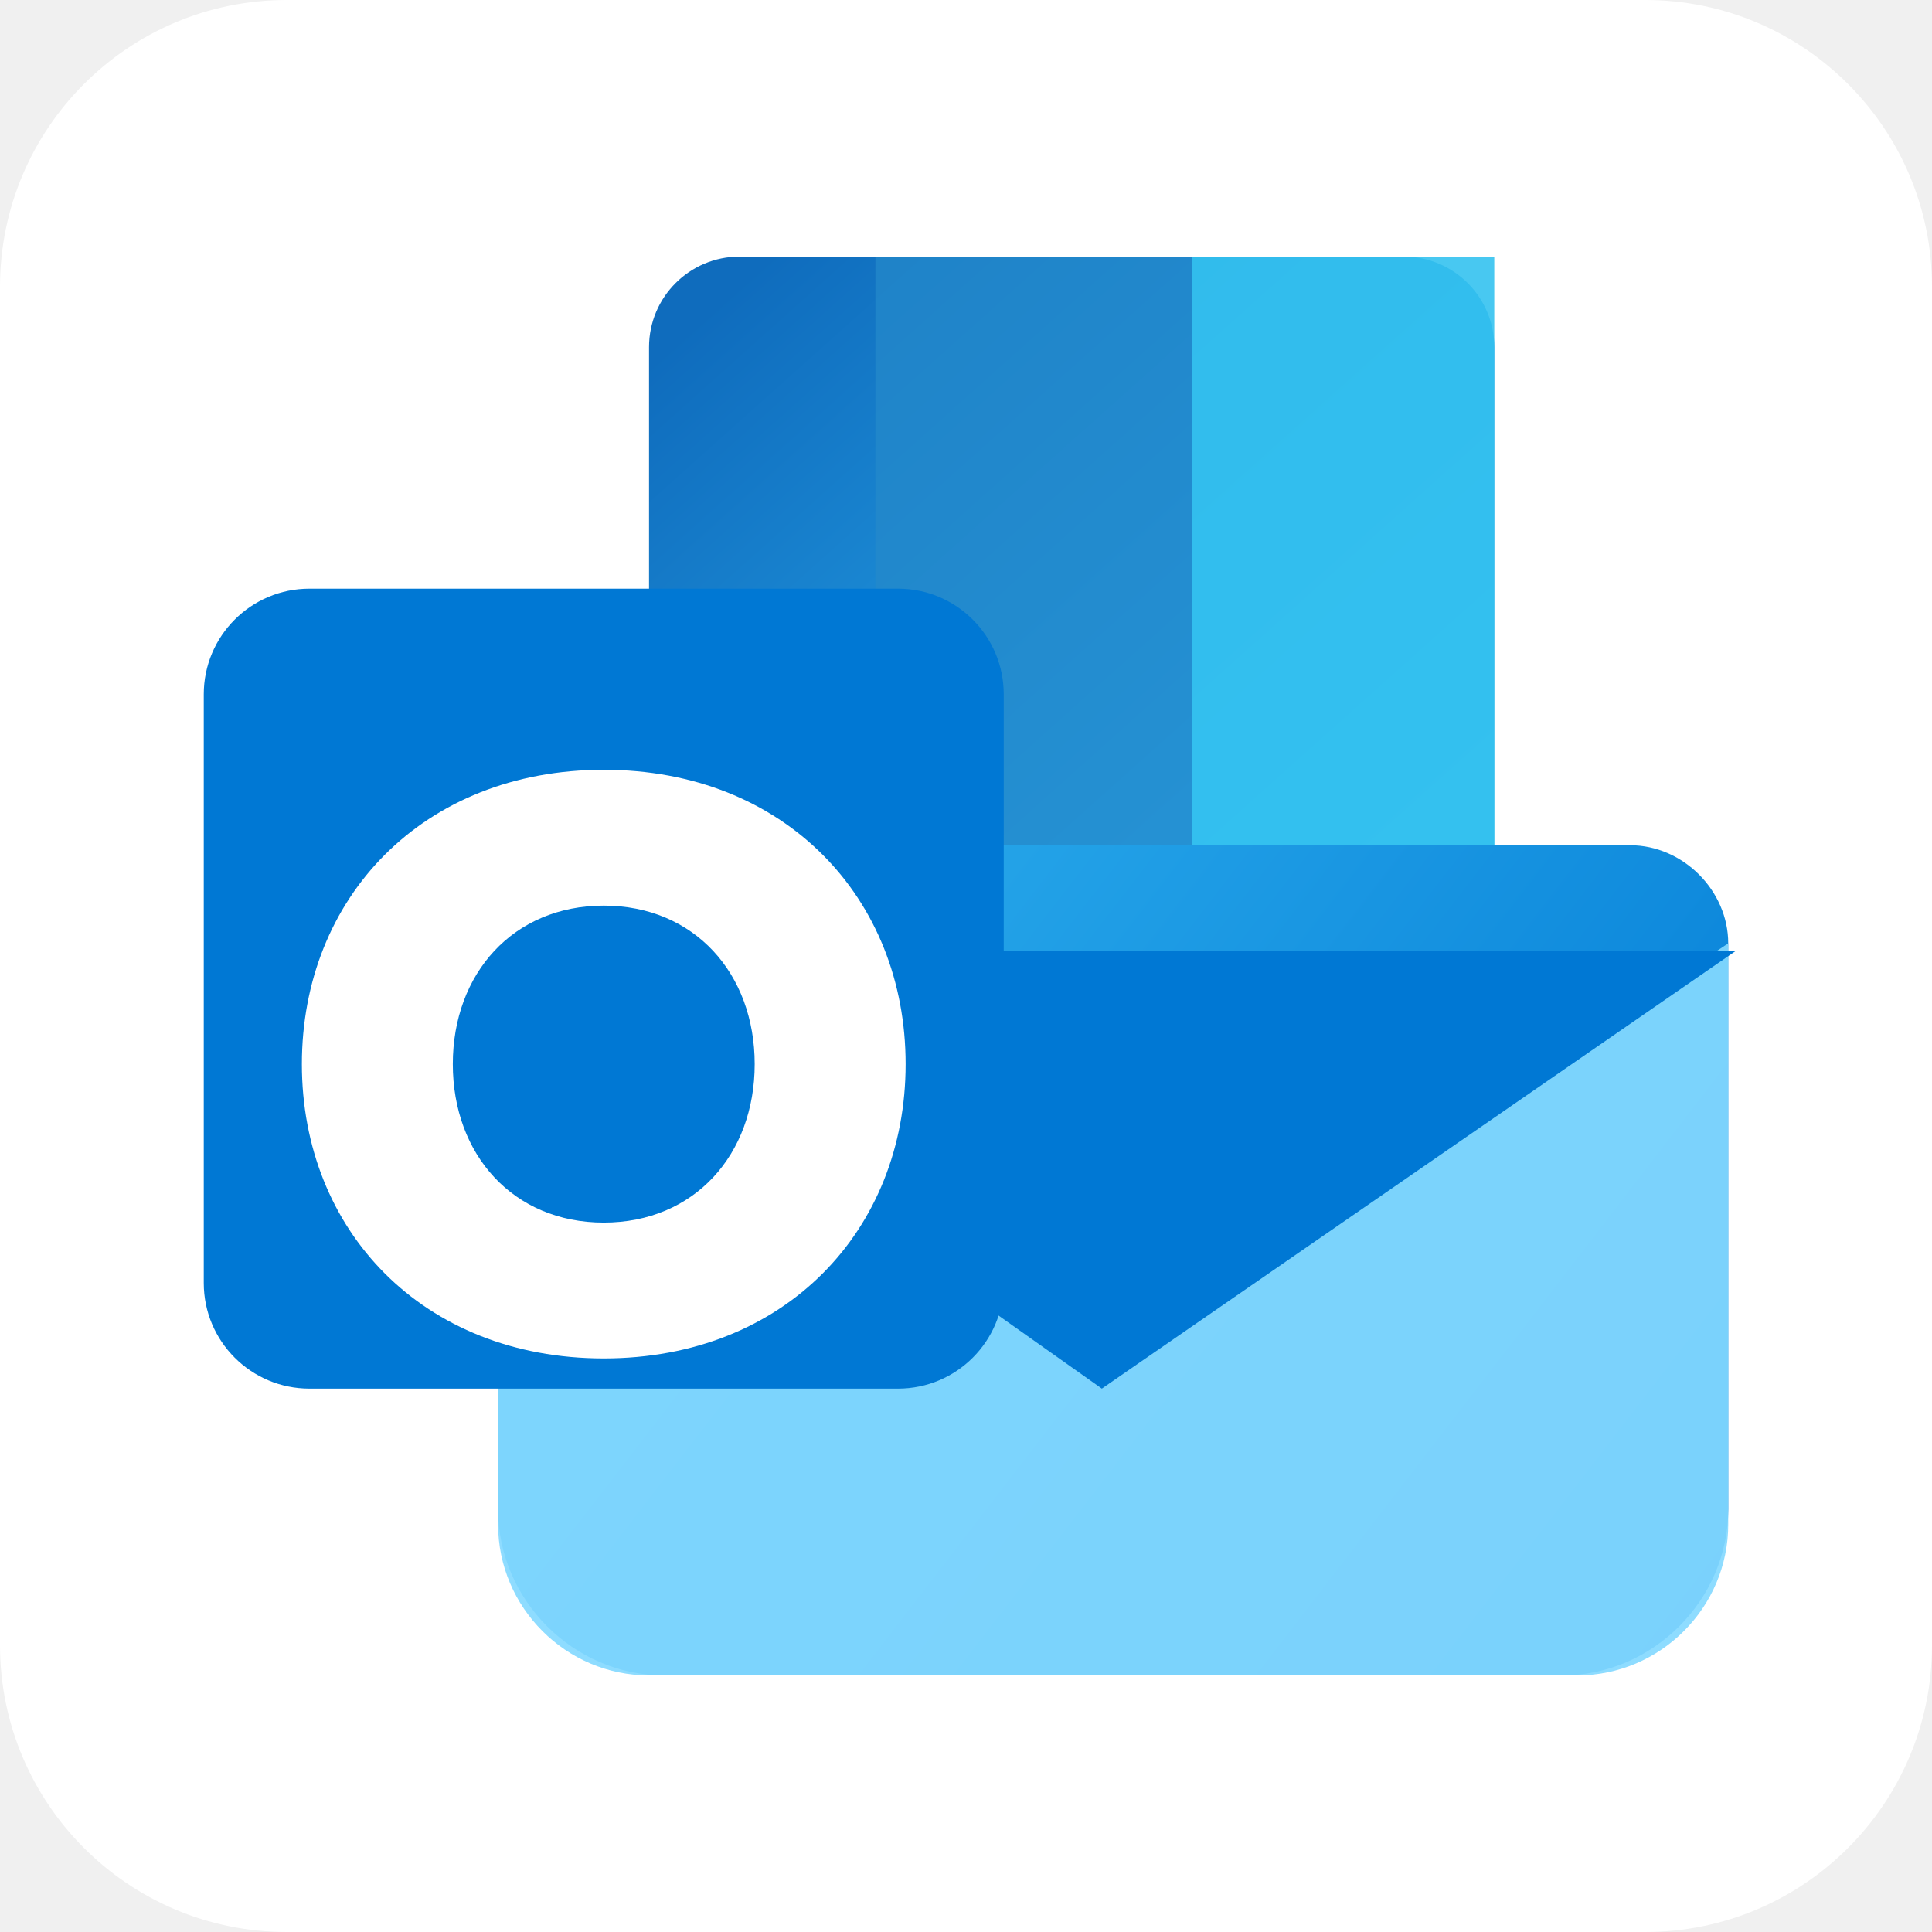
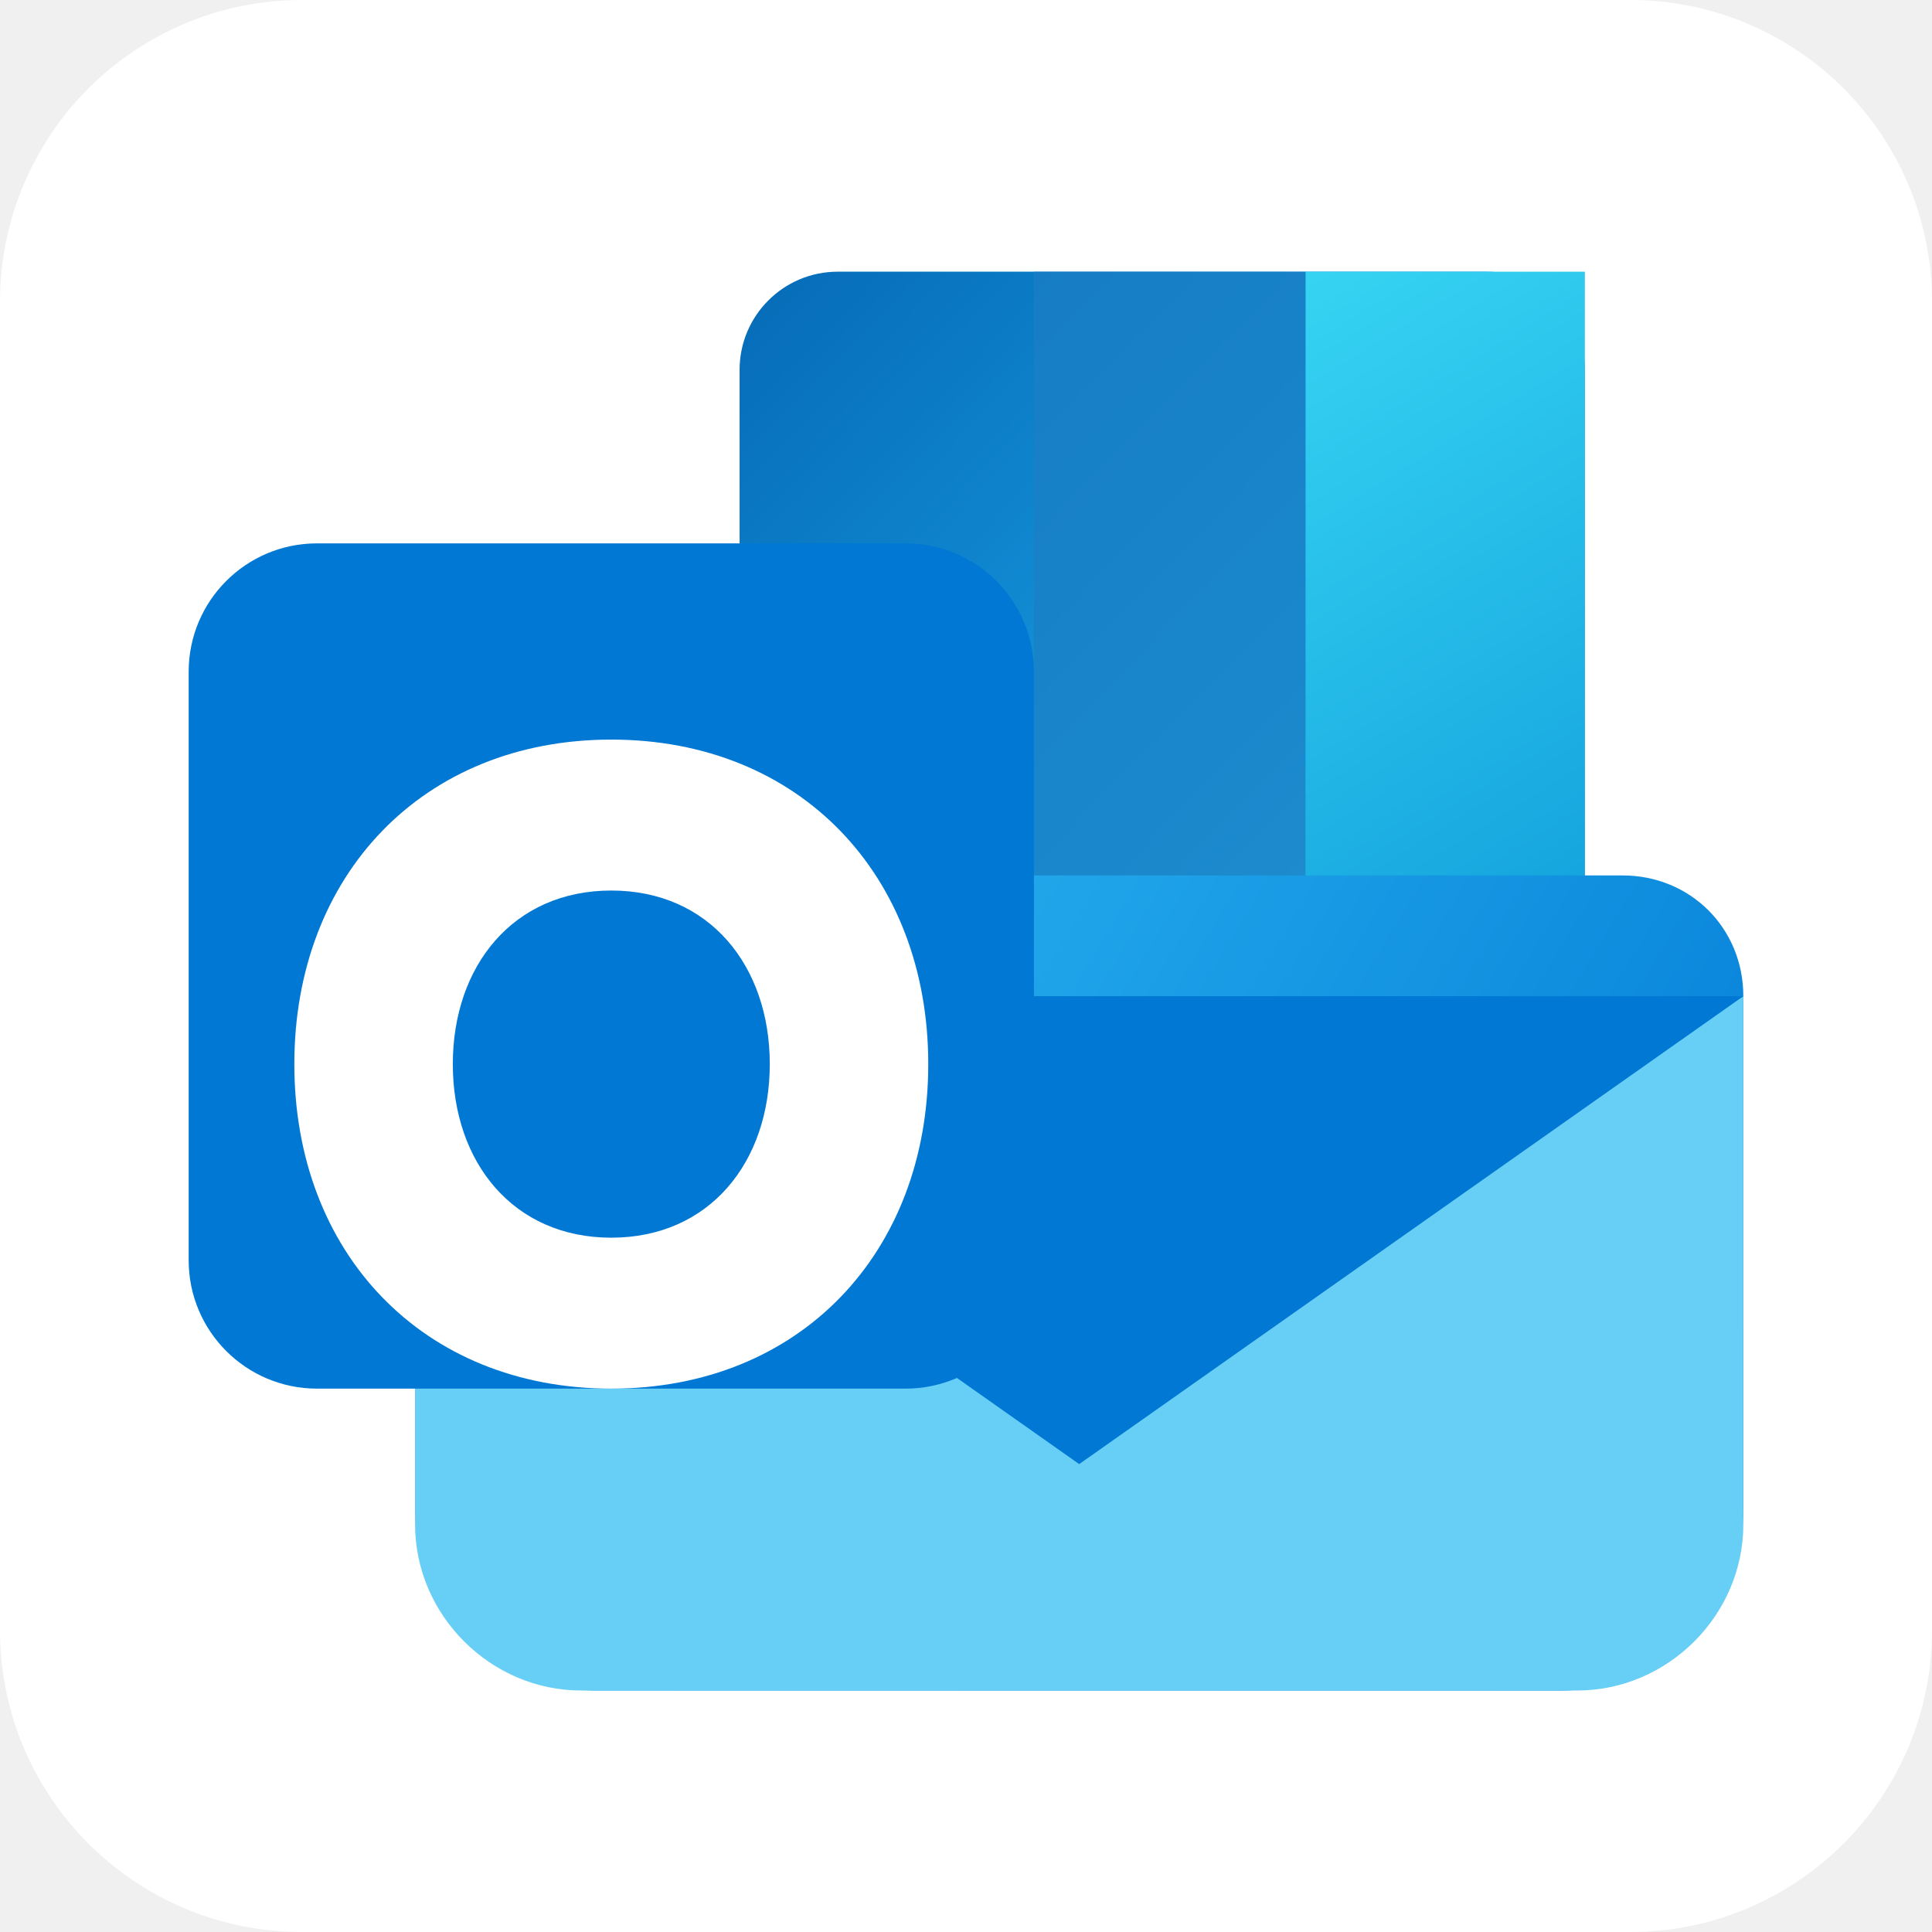
<svg xmlns="http://www.w3.org/2000/svg" viewBox="0 0 256 256" role="img" aria-label="Outlook">
  <defs>
-     <linearGradient id="back" x1="93" x2="204" y1="42" y2="166" gradientUnits="userSpaceOnUse">
-       <stop stop-color="#0f6cbd" />
-       <stop offset=".54" stop-color="#26a4e8" />
-       <stop offset="1" stop-color="#42d9f5" />
+     <linearGradient id="sheetA" x1="94" x2="205" y1="42" y2="150" gradientUnits="userSpaceOnUse">
+       <stop stop-color="#066bb8" />
+       <stop offset=".52" stop-color="#1596dc" />
+       <stop offset="1" stop-color="#35c6ec" />
    </linearGradient>
-     <linearGradient id="env" x1="96" x2="218" y1="132" y2="226" gradientUnits="userSpaceOnUse">
-       <stop stop-color="#28a8ea" />
+     <linearGradient id="sheetB" x1="150" x2="228" y1="48" y2="174" gradientUnits="userSpaceOnUse">
+       <stop stop-color="#37d5f3" />
+       <stop offset="1" stop-color="#0086d1" />
+     </linearGradient>
+     <linearGradient id="envelope" x1="72" x2="229" y1="126" y2="221" gradientUnits="userSpaceOnUse">
+       <stop stop-color="#2db7f2" />
      <stop offset="1" stop-color="#0078d4" />
    </linearGradient>
  </defs>
-   <rect width="256" height="256" rx="38" fill="#fff" />
-   <rect x="86" y="34" width="112" height="120" rx="12" fill="url(#back)" />
-   <rect x="116" y="34" width="42" height="120" fill="#2489ca" opacity=".72" />
-   <rect x="158" y="34" width="40" height="120" fill="#34c2ef" opacity=".9" />
-   <path fill="url(#env)" d="M79 112h137c7 0 13 6 13 13v75c0 12-10 22-22 22H88c-12 0-22-10-22-22v-75c0-7 6-13 13-13Z" />
-   <path fill="#84d9ff" d="m66 126 80 54 83-55v77c0 11-9 20-20 20H86c-11 0-20-9-20-20v-76Z" opacity=".92" />
-   <path fill="#0078d4" d="M64 126h166l-84 58-82-58Z" />
-   <rect x="27" y="78" width="106" height="106" rx="14" fill="#0078d4" />
-   <path fill="#fff" d="M80 102c24 0 40 17 40 39s-16 39-40 39-40-17-40-39 16-39 40-39Zm0 18c-12 0-20 9-20 21s8 21 20 21 20-9 20-21-8-21-20-21Z" />
+   <rect width="256" height="256" rx="40" fill="#fff" />
+   <rect x="98" y="36" width="112" height="122" rx="13" fill="url(#sheetA)" />
+   <rect x="137" y="36" width="36" height="122" fill="#1b7fc5" opacity=".7" />
+   <rect x="173" y="36" width="37" height="122" rx="0" fill="url(#sheetB)" />
+   <path fill="url(#envelope)" d="M71 116h144c9 0 16 7 16 16v68c0 13-11 24-24 24H79c-13 0-24-11-24-24v-68c0-9 7-16 16-16Z" />
+   <path fill="#67cef6" d="m55 132 88 58 88-58v70c0 12-10 22-22 22H77c-12 0-22-10-22-22v-70Z" />
+   <path fill="#0078d4" d="M55 132h176l-88 62-88-62Z" />
+   <rect x="25" y="72" width="112" height="112" rx="17" fill="#0078d4" />
+   <path fill="#fff" d="M81 98c25 0 42 18 42 43s-17 43-42 43-42-18-42-43 17-43 42-43Zm0 20c-13 0-21 10-21 23s8 23 21 23 21-10 21-23-8-23-21-23Z" />
</svg>
